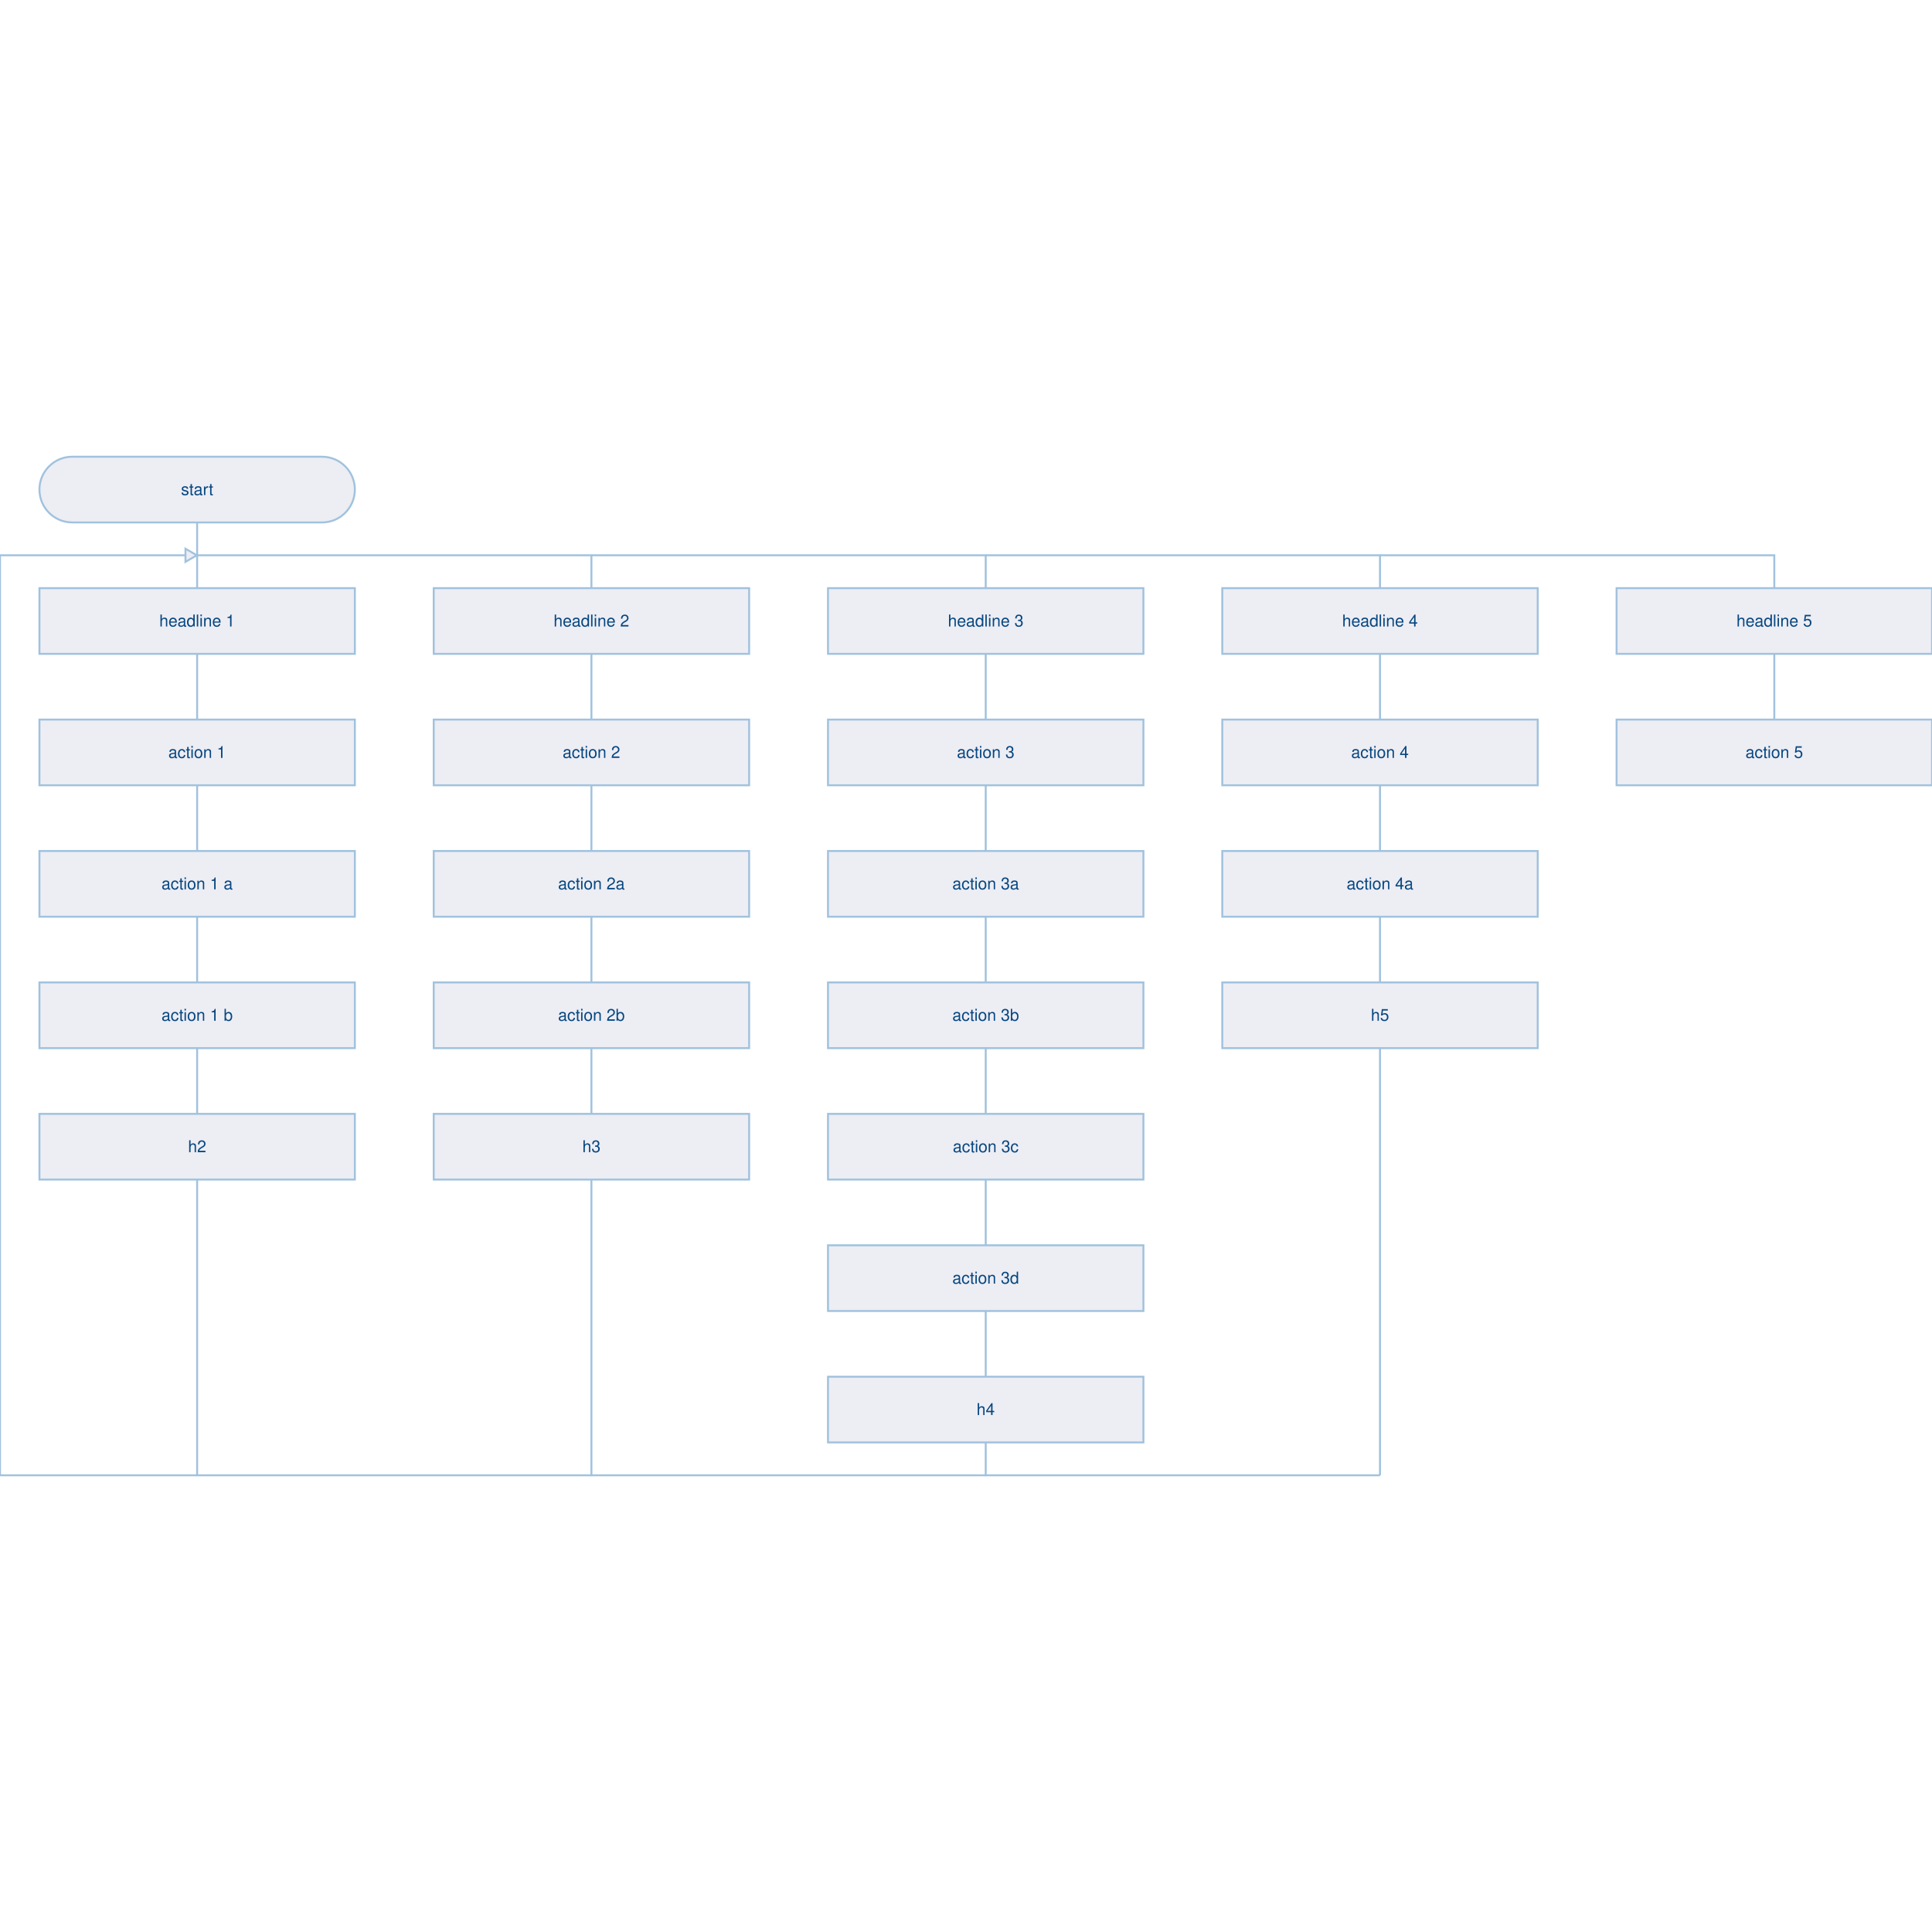
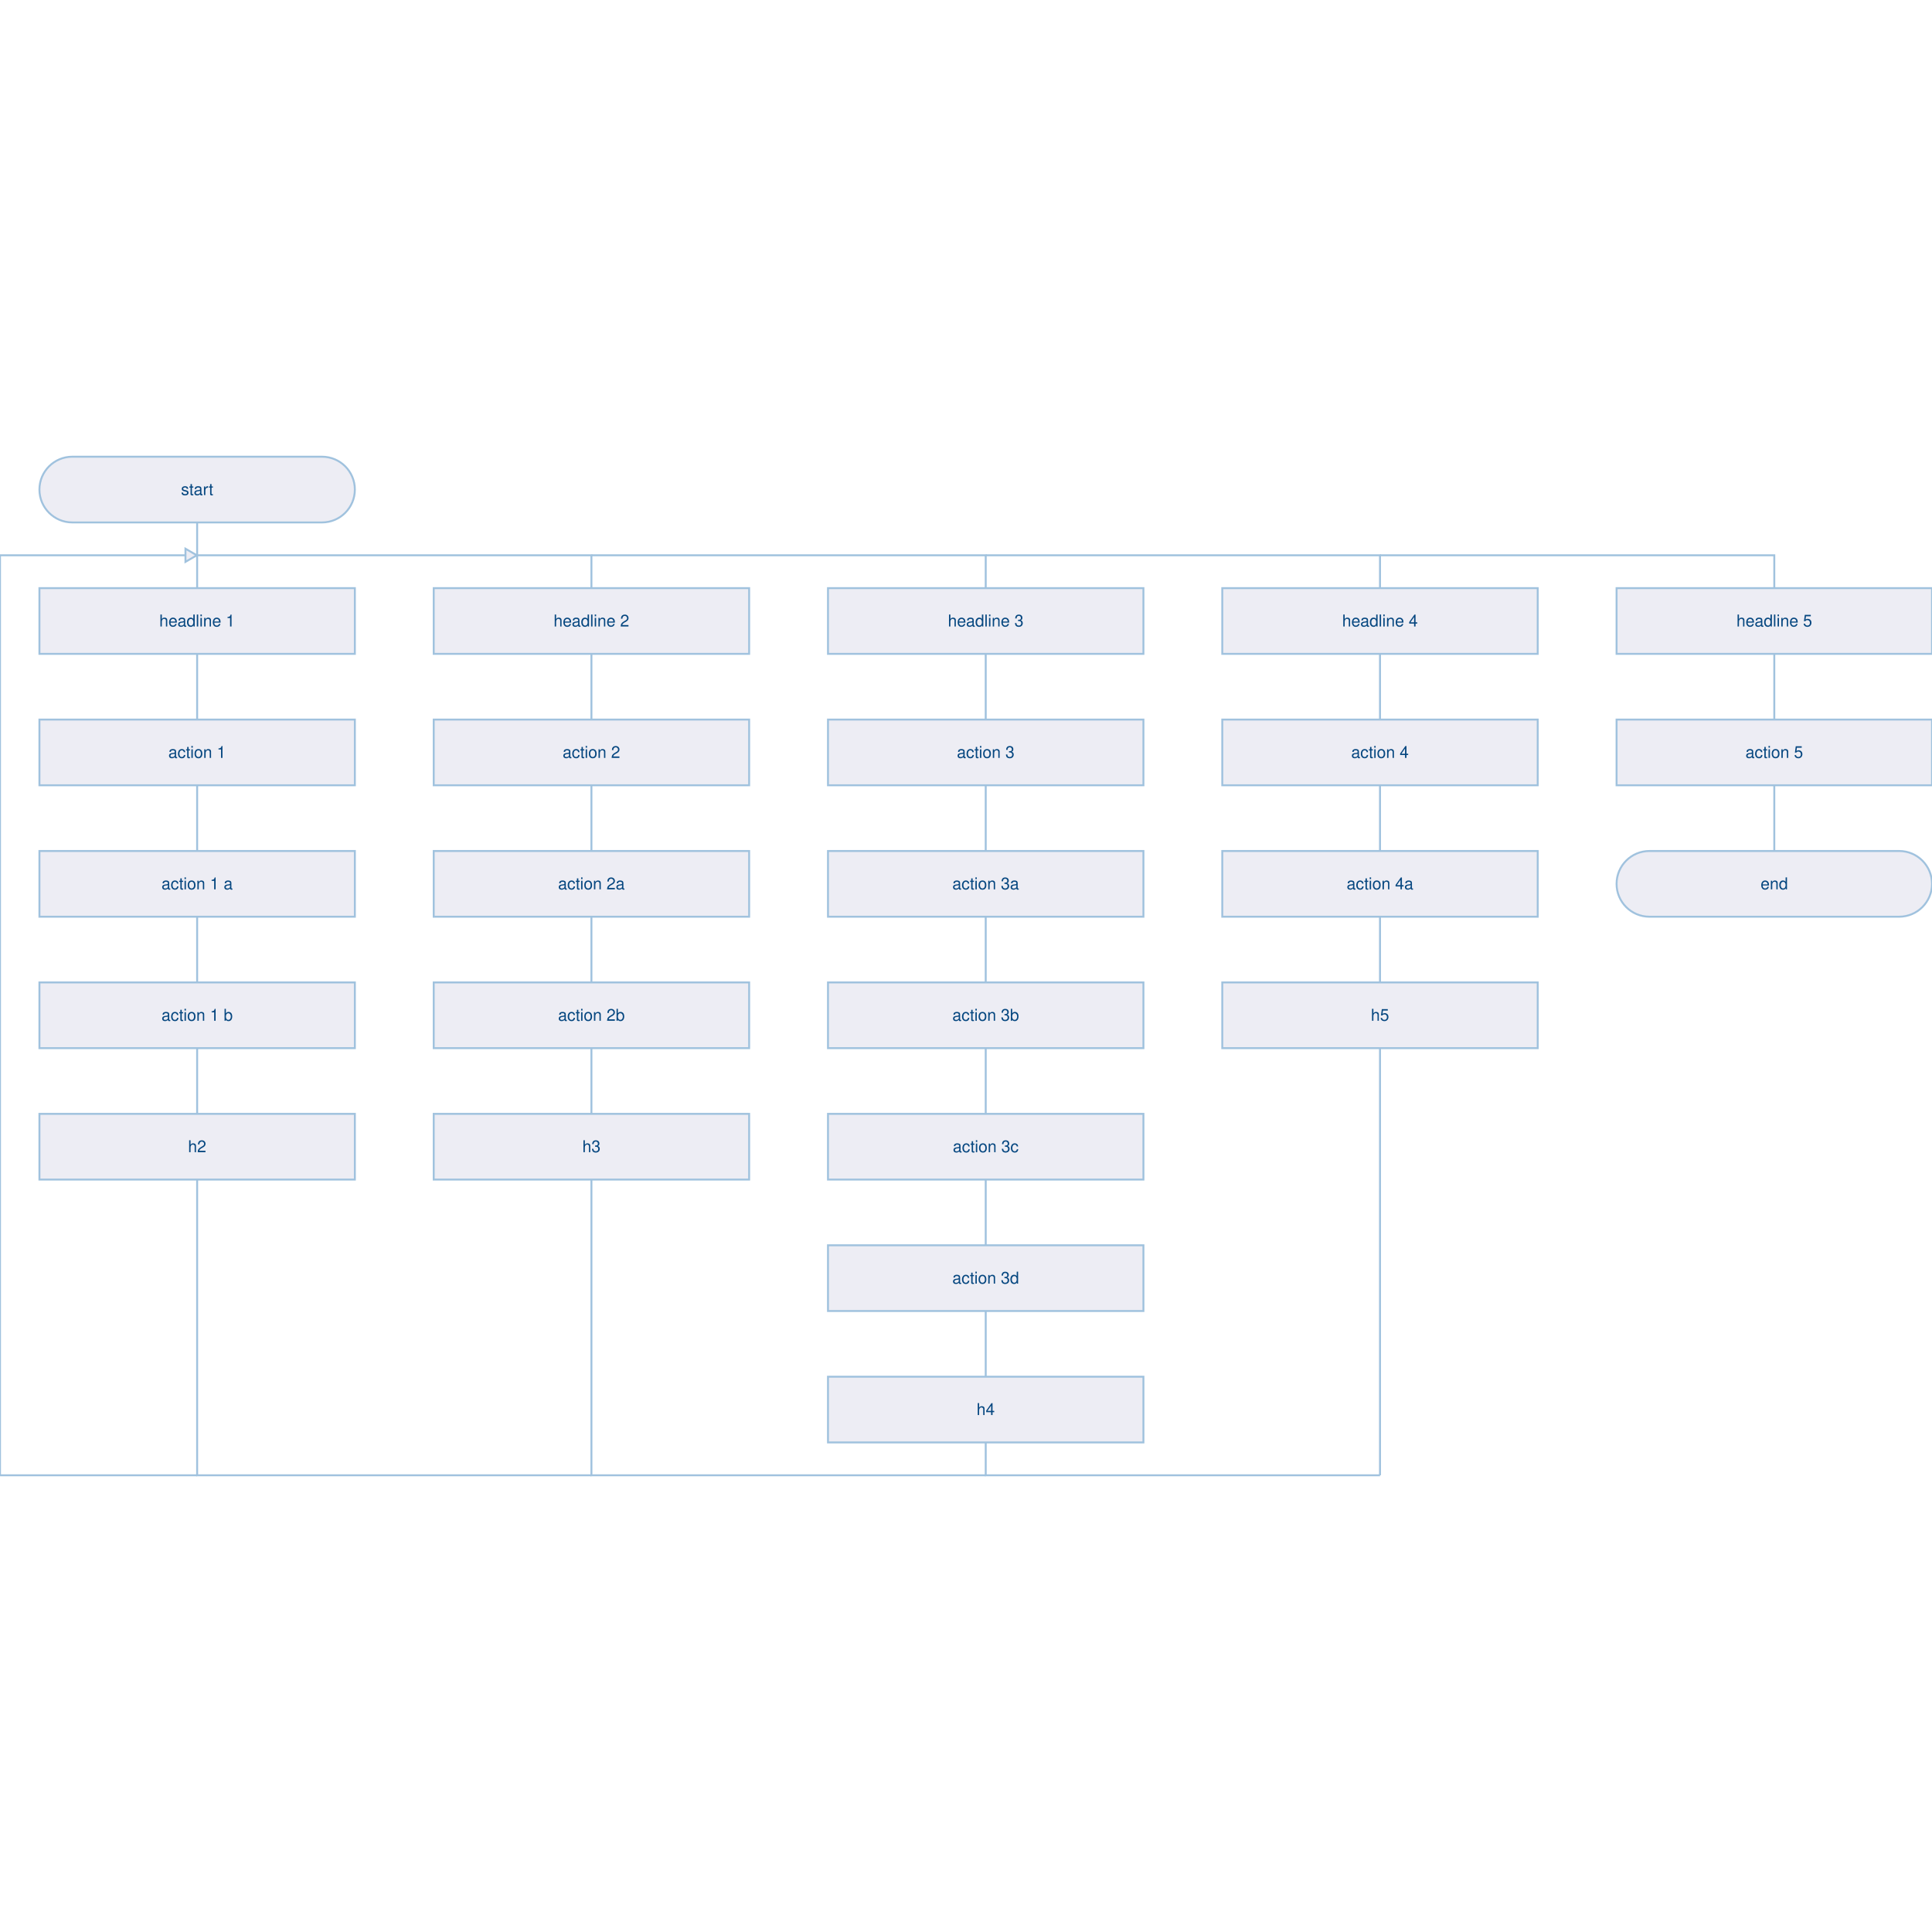
<svg xmlns="http://www.w3.org/2000/svg" font-size="1" viewBox="0.0 0.0 500.0 500.0" stroke="rgb(0,0,0)" width="500" stroke-opacity="1" height="500" version="1.1">
  <defs />
  <g stroke-linejoin="miter" fill-opacity="0.0" fill="rgb(0,0,0)" stroke="rgb(160,194,222)" stroke-linecap="butt" stroke-miterlimit="10.0" stroke-opacity="1.0" stroke-width="0.5">
    <path d="M 51.02,296.769 v 85.034 h 102.041 " />
  </g>
  <g stroke-linejoin="miter" fill-opacity="0.0" fill="rgb(0,0,0)" stroke="rgb(160,194,222)" stroke-linecap="butt" stroke-miterlimit="10.0" stroke-opacity="1.0" stroke-width="0.5">
    <path d="M 153.061,296.769 v 85.034 h 102.041 " />
  </g>
  <g stroke-linejoin="miter" fill-opacity="0.0" fill="rgb(0,0,0)" stroke="rgb(160,194,222)" stroke-linecap="butt" stroke-miterlimit="10.0" stroke-opacity="1.0" stroke-width="0.5">
    <path d="M 255.102,364.796 v 17.007 h 102.041 " />
  </g>
  <g stroke-linejoin="miter" fill-opacity="0.0" fill="rgb(0,0,0)" stroke="rgb(160,194,222)" stroke-linecap="butt" stroke-miterlimit="10.0" stroke-opacity="1.0" stroke-width="0.5">
    <path d="M 357.143,262.755 v 119.048 " />
  </g>
  <g stroke-linejoin="miter" fill-opacity="1.0" fill="rgb(237,237,244)" stroke="rgb(160,194,222)" stroke-linecap="butt" stroke-miterlimit="10.0" stroke-opacity="1.0" stroke-width="0.5">
    <path d="M 47.998,145.408 l 2.946,-1.701 l -2.946,-1.701 Z" />
  </g>
  <g stroke-linejoin="miter" fill-opacity="0.0" fill="rgb(0,0,0)" stroke="rgb(160,194,222)" stroke-linecap="butt" stroke-miterlimit="10.0" stroke-opacity="1.0" stroke-width="0.5">
    <path d="M 51.02,381.803 h -51.02 v -238.095 h 48.075 " />
  </g>
  <g stroke-linejoin="miter" fill-opacity="0.0" fill="rgb(0,0,0)" stroke="rgb(160,194,222)" stroke-linecap="butt" stroke-miterlimit="10.0" stroke-opacity="1.0" stroke-width="0.5">
    <path d="M 51.02,143.708 h 102.041 v 8.503 " />
  </g>
  <g stroke-linejoin="miter" fill-opacity="0.0" fill="rgb(0,0,0)" stroke="rgb(160,194,222)" stroke-linecap="butt" stroke-miterlimit="10.0" stroke-opacity="1.0" stroke-width="0.5">
    <path d="M 153.061,143.708 h 102.041 v 8.503 " />
  </g>
  <g stroke-linejoin="miter" fill-opacity="0.0" fill="rgb(0,0,0)" stroke="rgb(160,194,222)" stroke-linecap="butt" stroke-miterlimit="10.0" stroke-opacity="1.0" stroke-width="0.5">
    <path d="M 255.102,143.708 h 102.041 v 8.503 " />
  </g>
  <g stroke-linejoin="miter" fill-opacity="0.0" fill="rgb(0,0,0)" stroke="rgb(160,194,222)" stroke-linecap="butt" stroke-miterlimit="10.0" stroke-opacity="1.0" stroke-width="0.5">
    <path d="M 357.143,143.708 h 102.041 v 8.503 " />
  </g>
  <g stroke-linejoin="miter" fill-opacity="0.0" fill="rgb(0,0,0)" stroke="rgb(160,194,222)" stroke-linecap="butt" stroke-miterlimit="10.0" stroke-opacity="1.0" stroke-width="0.5">
    <path d="M 459.184,194.728 v -34.014 " />
  </g>
+   <g stroke-linejoin="miter" fill-opacity="0.0" fill="rgb(0,0,0)" stroke="rgb(160,194,222)" stroke-linecap="butt" stroke-miterlimit="10.0" stroke-opacity="1.0" stroke-width="0.5">
+     <path d="M 459.184,228.742 v -34.014 " />
+   </g>
+   <g stroke-linejoin="miter" fill-opacity="1.0" fill="rgb(237,237,244)" stroke="rgb(160,194,222)" stroke-linecap="butt" stroke-miterlimit="10.0" stroke-opacity="1.0" stroke-width="0.5">
+     <path d="M 500,228.742 h 0 c 0,-4.696 -3.807,-8.503 -8.503 -8.503h -64.626 c -4.696,-0 -8.503,3.807 -8.503 8.503h 0 c -0,4.696 3.807,8.503 8.503 8.503h 64.626 c 4.696,0 8.503,-3.807 8.503 -8.503Z" />
+   </g>
+   <g stroke-linejoin="miter" fill-opacity="1.0" font-size="4.252px" fill="rgb(6,71,128)" stroke="rgb(0,0,0)" font-weight="300" font-family="helvetica" stroke-linecap="butt" stroke-miterlimit="10.0" stroke-opacity="1.0" stroke-width="1.452">
+     <text transform="matrix(1,0,0,1,459.1837,228.7415)" stroke="none" dominant-baseline="middle" text-anchor="middle">end</text>
+   </g>
  <g stroke-linejoin="miter" fill-opacity="1.0" fill="rgb(237,237,244)" stroke="rgb(160,194,222)" stroke-linecap="butt" stroke-miterlimit="10.0" stroke-opacity="1.0" stroke-width="0.5">
    <path d="M 500,203.231 l -0,-17.007 h -81.633 l -0,17.007 Z" />
  </g>
  <g stroke-linejoin="miter" fill-opacity="1.0" font-size="4.252px" fill="rgb(6,71,128)" stroke="rgb(0,0,0)" font-weight="300" font-family="helvetica" stroke-linecap="butt" stroke-miterlimit="10.0" stroke-opacity="1.0" stroke-width="1.452">
    <text transform="matrix(1,0,0,1,459.1837,194.7279)" stroke="none" dominant-baseline="middle" text-anchor="middle">action 5</text>
  </g>
  <g stroke-linejoin="miter" fill-opacity="1.0" fill="rgb(237,237,244)" stroke="rgb(160,194,222)" stroke-linecap="butt" stroke-miterlimit="10.0" stroke-opacity="1.0" stroke-width="0.5">
    <path d="M 500,169.218 l -0,-17.007 h -81.633 l -0,17.007 Z" />
  </g>
  <g stroke-linejoin="miter" fill-opacity="1.0" font-size="4.252px" fill="rgb(6,71,128)" stroke="rgb(0,0,0)" font-weight="300" font-family="helvetica" stroke-linecap="butt" stroke-miterlimit="10.0" stroke-opacity="1.0" stroke-width="1.452">
    <text transform="matrix(1,0,0,1,459.1837,160.7143)" stroke="none" dominant-baseline="middle" text-anchor="middle">headline 5</text>
  </g>
  <g stroke-linejoin="miter" fill-opacity="0.0" fill="rgb(0,0,0)" stroke="rgb(160,194,222)" stroke-linecap="butt" stroke-miterlimit="10.0" stroke-opacity="1.0" stroke-width="0.5">
    <path d="M 357.143,194.728 v -34.014 " />
  </g>
  <g stroke-linejoin="miter" fill-opacity="0.0" fill="rgb(0,0,0)" stroke="rgb(160,194,222)" stroke-linecap="butt" stroke-miterlimit="10.0" stroke-opacity="1.0" stroke-width="0.5">
    <path d="M 357.143,228.742 v -34.014 " />
  </g>
  <g stroke-linejoin="miter" fill-opacity="0.0" fill="rgb(0,0,0)" stroke="rgb(160,194,222)" stroke-linecap="butt" stroke-miterlimit="10.0" stroke-opacity="1.0" stroke-width="0.5">
    <path d="M 357.143,262.755 v -34.014 " />
  </g>
  <g stroke-linejoin="miter" fill-opacity="1.0" fill="rgb(237,237,244)" stroke="rgb(160,194,222)" stroke-linecap="butt" stroke-miterlimit="10.0" stroke-opacity="1.0" stroke-width="0.5">
    <path d="M 397.959,271.259 l -0,-17.007 h -81.633 l -0,17.007 Z" />
  </g>
  <g stroke-linejoin="miter" fill-opacity="1.0" font-size="4.252px" fill="rgb(6,71,128)" stroke="rgb(0,0,0)" font-weight="300" font-family="helvetica" stroke-linecap="butt" stroke-miterlimit="10.0" stroke-opacity="1.0" stroke-width="1.452">
    <text transform="matrix(1,0,0,1,357.1429,262.7551)" stroke="none" dominant-baseline="middle" text-anchor="middle">h5</text>
  </g>
  <g stroke-linejoin="miter" fill-opacity="1.0" fill="rgb(237,237,244)" stroke="rgb(160,194,222)" stroke-linecap="butt" stroke-miterlimit="10.0" stroke-opacity="1.0" stroke-width="0.5">
    <path d="M 397.959,237.245 l -0,-17.007 h -81.633 l -0,17.007 Z" />
  </g>
  <g stroke-linejoin="miter" fill-opacity="1.0" font-size="4.252px" fill="rgb(6,71,128)" stroke="rgb(0,0,0)" font-weight="300" font-family="helvetica" stroke-linecap="butt" stroke-miterlimit="10.0" stroke-opacity="1.0" stroke-width="1.452">
    <text transform="matrix(1,0,0,1,357.1429,228.7415)" stroke="none" dominant-baseline="middle" text-anchor="middle">action 4a</text>
  </g>
  <g stroke-linejoin="miter" fill-opacity="1.0" fill="rgb(237,237,244)" stroke="rgb(160,194,222)" stroke-linecap="butt" stroke-miterlimit="10.0" stroke-opacity="1.0" stroke-width="0.5">
    <path d="M 397.959,203.231 l -0,-17.007 h -81.633 l -0,17.007 Z" />
  </g>
  <g stroke-linejoin="miter" fill-opacity="1.0" font-size="4.252px" fill="rgb(6,71,128)" stroke="rgb(0,0,0)" font-weight="300" font-family="helvetica" stroke-linecap="butt" stroke-miterlimit="10.0" stroke-opacity="1.0" stroke-width="1.452">
    <text transform="matrix(1,0,0,1,357.1429,194.7279)" stroke="none" dominant-baseline="middle" text-anchor="middle">action 4</text>
  </g>
  <g stroke-linejoin="miter" fill-opacity="1.0" fill="rgb(237,237,244)" stroke="rgb(160,194,222)" stroke-linecap="butt" stroke-miterlimit="10.0" stroke-opacity="1.0" stroke-width="0.5">
    <path d="M 397.959,169.218 l -0,-17.007 h -81.633 l -0,17.007 Z" />
  </g>
  <g stroke-linejoin="miter" fill-opacity="1.0" font-size="4.252px" fill="rgb(6,71,128)" stroke="rgb(0,0,0)" font-weight="300" font-family="helvetica" stroke-linecap="butt" stroke-miterlimit="10.0" stroke-opacity="1.0" stroke-width="1.452">
    <text transform="matrix(1,0,0,1,357.1429,160.7143)" stroke="none" dominant-baseline="middle" text-anchor="middle">headline 4</text>
  </g>
  <g stroke-linejoin="miter" fill-opacity="0.0" fill="rgb(0,0,0)" stroke="rgb(160,194,222)" stroke-linecap="butt" stroke-miterlimit="10.0" stroke-opacity="1.0" stroke-width="0.5">
    <path d="M 255.102,194.728 v -34.014 " />
  </g>
  <g stroke-linejoin="miter" fill-opacity="0.0" fill="rgb(0,0,0)" stroke="rgb(160,194,222)" stroke-linecap="butt" stroke-miterlimit="10.0" stroke-opacity="1.0" stroke-width="0.5">
    <path d="M 255.102,228.742 v -34.014 " />
  </g>
  <g stroke-linejoin="miter" fill-opacity="0.0" fill="rgb(0,0,0)" stroke="rgb(160,194,222)" stroke-linecap="butt" stroke-miterlimit="10.0" stroke-opacity="1.0" stroke-width="0.5">
    <path d="M 255.102,262.755 v -34.014 " />
  </g>
  <g stroke-linejoin="miter" fill-opacity="0.0" fill="rgb(0,0,0)" stroke="rgb(160,194,222)" stroke-linecap="butt" stroke-miterlimit="10.0" stroke-opacity="1.0" stroke-width="0.5">
    <path d="M 255.102,296.769 v -34.014 " />
  </g>
  <g stroke-linejoin="miter" fill-opacity="0.0" fill="rgb(0,0,0)" stroke="rgb(160,194,222)" stroke-linecap="butt" stroke-miterlimit="10.0" stroke-opacity="1.0" stroke-width="0.5">
    <path d="M 255.102,330.782 v -34.014 " />
  </g>
  <g stroke-linejoin="miter" fill-opacity="0.0" fill="rgb(0,0,0)" stroke="rgb(160,194,222)" stroke-linecap="butt" stroke-miterlimit="10.0" stroke-opacity="1.0" stroke-width="0.5">
    <path d="M 255.102,364.796 v -34.014 " />
  </g>
  <g stroke-linejoin="miter" fill-opacity="1.0" fill="rgb(237,237,244)" stroke="rgb(160,194,222)" stroke-linecap="butt" stroke-miterlimit="10.0" stroke-opacity="1.0" stroke-width="0.5">
    <path d="M 295.918,373.299 l -0,-17.007 h -81.633 l -0,17.007 Z" />
  </g>
  <g stroke-linejoin="miter" fill-opacity="1.0" font-size="4.252px" fill="rgb(6,71,128)" stroke="rgb(0,0,0)" font-weight="300" font-family="helvetica" stroke-linecap="butt" stroke-miterlimit="10.0" stroke-opacity="1.0" stroke-width="1.452">
    <text transform="matrix(1,0,0,1,255.102,364.7959)" stroke="none" dominant-baseline="middle" text-anchor="middle">h4</text>
  </g>
  <g stroke-linejoin="miter" fill-opacity="1.0" fill="rgb(237,237,244)" stroke="rgb(160,194,222)" stroke-linecap="butt" stroke-miterlimit="10.0" stroke-opacity="1.0" stroke-width="0.5">
    <path d="M 295.918,339.286 l -0,-17.007 h -81.633 l -0,17.007 Z" />
  </g>
  <g stroke-linejoin="miter" fill-opacity="1.0" font-size="4.252px" fill="rgb(6,71,128)" stroke="rgb(0,0,0)" font-weight="300" font-family="helvetica" stroke-linecap="butt" stroke-miterlimit="10.0" stroke-opacity="1.0" stroke-width="1.452">
    <text transform="matrix(1,0,0,1,255.102,330.7823)" stroke="none" dominant-baseline="middle" text-anchor="middle">action 3d</text>
  </g>
  <g stroke-linejoin="miter" fill-opacity="1.0" fill="rgb(237,237,244)" stroke="rgb(160,194,222)" stroke-linecap="butt" stroke-miterlimit="10.0" stroke-opacity="1.0" stroke-width="0.5">
    <path d="M 295.918,305.272 l -0,-17.007 h -81.633 l -0,17.007 Z" />
  </g>
  <g stroke-linejoin="miter" fill-opacity="1.0" font-size="4.252px" fill="rgb(6,71,128)" stroke="rgb(0,0,0)" font-weight="300" font-family="helvetica" stroke-linecap="butt" stroke-miterlimit="10.0" stroke-opacity="1.0" stroke-width="1.452">
    <text transform="matrix(1,0,0,1,255.102,296.7687)" stroke="none" dominant-baseline="middle" text-anchor="middle">action 3c</text>
  </g>
  <g stroke-linejoin="miter" fill-opacity="1.0" fill="rgb(237,237,244)" stroke="rgb(160,194,222)" stroke-linecap="butt" stroke-miterlimit="10.0" stroke-opacity="1.0" stroke-width="0.5">
    <path d="M 295.918,271.259 l -0,-17.007 h -81.633 l -0,17.007 Z" />
  </g>
  <g stroke-linejoin="miter" fill-opacity="1.0" font-size="4.252px" fill="rgb(6,71,128)" stroke="rgb(0,0,0)" font-weight="300" font-family="helvetica" stroke-linecap="butt" stroke-miterlimit="10.0" stroke-opacity="1.0" stroke-width="1.452">
    <text transform="matrix(1,0,0,1,255.102,262.7551)" stroke="none" dominant-baseline="middle" text-anchor="middle">action 3b</text>
  </g>
  <g stroke-linejoin="miter" fill-opacity="1.0" fill="rgb(237,237,244)" stroke="rgb(160,194,222)" stroke-linecap="butt" stroke-miterlimit="10.0" stroke-opacity="1.0" stroke-width="0.5">
    <path d="M 295.918,237.245 l -0,-17.007 h -81.633 l -0,17.007 Z" />
  </g>
  <g stroke-linejoin="miter" fill-opacity="1.0" font-size="4.252px" fill="rgb(6,71,128)" stroke="rgb(0,0,0)" font-weight="300" font-family="helvetica" stroke-linecap="butt" stroke-miterlimit="10.0" stroke-opacity="1.0" stroke-width="1.452">
    <text transform="matrix(1,0,0,1,255.102,228.7415)" stroke="none" dominant-baseline="middle" text-anchor="middle">action 3a</text>
  </g>
  <g stroke-linejoin="miter" fill-opacity="1.0" fill="rgb(237,237,244)" stroke="rgb(160,194,222)" stroke-linecap="butt" stroke-miterlimit="10.0" stroke-opacity="1.0" stroke-width="0.5">
    <path d="M 295.918,203.231 l -0,-17.007 h -81.633 l -0,17.007 Z" />
  </g>
  <g stroke-linejoin="miter" fill-opacity="1.0" font-size="4.252px" fill="rgb(6,71,128)" stroke="rgb(0,0,0)" font-weight="300" font-family="helvetica" stroke-linecap="butt" stroke-miterlimit="10.0" stroke-opacity="1.0" stroke-width="1.452">
    <text transform="matrix(1,0,0,1,255.102,194.7279)" stroke="none" dominant-baseline="middle" text-anchor="middle">action 3</text>
  </g>
  <g stroke-linejoin="miter" fill-opacity="1.0" fill="rgb(237,237,244)" stroke="rgb(160,194,222)" stroke-linecap="butt" stroke-miterlimit="10.0" stroke-opacity="1.0" stroke-width="0.5">
    <path d="M 295.918,169.218 l -0,-17.007 h -81.633 l -0,17.007 Z" />
  </g>
  <g stroke-linejoin="miter" fill-opacity="1.0" font-size="4.252px" fill="rgb(6,71,128)" stroke="rgb(0,0,0)" font-weight="300" font-family="helvetica" stroke-linecap="butt" stroke-miterlimit="10.0" stroke-opacity="1.0" stroke-width="1.452">
    <text transform="matrix(1,0,0,1,255.102,160.7143)" stroke="none" dominant-baseline="middle" text-anchor="middle">headline 3</text>
  </g>
  <g stroke-linejoin="miter" fill-opacity="0.0" fill="rgb(0,0,0)" stroke="rgb(160,194,222)" stroke-linecap="butt" stroke-miterlimit="10.0" stroke-opacity="1.0" stroke-width="0.5">
    <path d="M 153.061,194.728 v -34.014 " />
  </g>
  <g stroke-linejoin="miter" fill-opacity="0.0" fill="rgb(0,0,0)" stroke="rgb(160,194,222)" stroke-linecap="butt" stroke-miterlimit="10.0" stroke-opacity="1.0" stroke-width="0.5">
    <path d="M 153.061,228.742 v -34.014 " />
  </g>
  <g stroke-linejoin="miter" fill-opacity="0.0" fill="rgb(0,0,0)" stroke="rgb(160,194,222)" stroke-linecap="butt" stroke-miterlimit="10.0" stroke-opacity="1.0" stroke-width="0.5">
    <path d="M 153.061,262.755 v -34.014 " />
  </g>
  <g stroke-linejoin="miter" fill-opacity="0.0" fill="rgb(0,0,0)" stroke="rgb(160,194,222)" stroke-linecap="butt" stroke-miterlimit="10.0" stroke-opacity="1.0" stroke-width="0.5">
    <path d="M 153.061,296.769 v -34.014 " />
  </g>
  <g stroke-linejoin="miter" fill-opacity="1.0" fill="rgb(237,237,244)" stroke="rgb(160,194,222)" stroke-linecap="butt" stroke-miterlimit="10.0" stroke-opacity="1.0" stroke-width="0.5">
    <path d="M 193.878,305.272 l -0,-17.007 h -81.633 l -0,17.007 Z" />
  </g>
  <g stroke-linejoin="miter" fill-opacity="1.0" font-size="4.252px" fill="rgb(6,71,128)" stroke="rgb(0,0,0)" font-weight="300" font-family="helvetica" stroke-linecap="butt" stroke-miterlimit="10.0" stroke-opacity="1.0" stroke-width="1.452">
    <text transform="matrix(1,0,0,1,153.0612,296.7687)" stroke="none" dominant-baseline="middle" text-anchor="middle">h3</text>
  </g>
  <g stroke-linejoin="miter" fill-opacity="1.0" fill="rgb(237,237,244)" stroke="rgb(160,194,222)" stroke-linecap="butt" stroke-miterlimit="10.0" stroke-opacity="1.0" stroke-width="0.5">
    <path d="M 193.878,271.259 l -0,-17.007 h -81.633 l -0,17.007 Z" />
  </g>
  <g stroke-linejoin="miter" fill-opacity="1.0" font-size="4.252px" fill="rgb(6,71,128)" stroke="rgb(0,0,0)" font-weight="300" font-family="helvetica" stroke-linecap="butt" stroke-miterlimit="10.0" stroke-opacity="1.0" stroke-width="1.452">
    <text transform="matrix(1,0,0,1,153.0612,262.7551)" stroke="none" dominant-baseline="middle" text-anchor="middle">action 2b</text>
  </g>
  <g stroke-linejoin="miter" fill-opacity="1.0" fill="rgb(237,237,244)" stroke="rgb(160,194,222)" stroke-linecap="butt" stroke-miterlimit="10.0" stroke-opacity="1.0" stroke-width="0.5">
    <path d="M 193.878,237.245 l -0,-17.007 h -81.633 l -0,17.007 Z" />
  </g>
  <g stroke-linejoin="miter" fill-opacity="1.0" font-size="4.252px" fill="rgb(6,71,128)" stroke="rgb(0,0,0)" font-weight="300" font-family="helvetica" stroke-linecap="butt" stroke-miterlimit="10.0" stroke-opacity="1.0" stroke-width="1.452">
    <text transform="matrix(1,0,0,1,153.0612,228.7415)" stroke="none" dominant-baseline="middle" text-anchor="middle">action 2a</text>
  </g>
  <g stroke-linejoin="miter" fill-opacity="1.0" fill="rgb(237,237,244)" stroke="rgb(160,194,222)" stroke-linecap="butt" stroke-miterlimit="10.0" stroke-opacity="1.0" stroke-width="0.5">
    <path d="M 193.878,203.231 l -0,-17.007 h -81.633 l -0,17.007 Z" />
  </g>
  <g stroke-linejoin="miter" fill-opacity="1.0" font-size="4.252px" fill="rgb(6,71,128)" stroke="rgb(0,0,0)" font-weight="300" font-family="helvetica" stroke-linecap="butt" stroke-miterlimit="10.0" stroke-opacity="1.0" stroke-width="1.452">
    <text transform="matrix(1,0,0,1,153.0612,194.7279)" stroke="none" dominant-baseline="middle" text-anchor="middle">action 2</text>
  </g>
  <g stroke-linejoin="miter" fill-opacity="1.0" fill="rgb(237,237,244)" stroke="rgb(160,194,222)" stroke-linecap="butt" stroke-miterlimit="10.0" stroke-opacity="1.0" stroke-width="0.5">
    <path d="M 193.878,169.218 l -0,-17.007 h -81.633 l -0,17.007 Z" />
  </g>
  <g stroke-linejoin="miter" fill-opacity="1.0" font-size="4.252px" fill="rgb(6,71,128)" stroke="rgb(0,0,0)" font-weight="300" font-family="helvetica" stroke-linecap="butt" stroke-miterlimit="10.0" stroke-opacity="1.0" stroke-width="1.452">
    <text transform="matrix(1,0,0,1,153.0612,160.7143)" stroke="none" dominant-baseline="middle" text-anchor="middle">headline 2</text>
  </g>
  <g stroke-linejoin="miter" fill-opacity="0.0" fill="rgb(0,0,0)" stroke="rgb(160,194,222)" stroke-linecap="butt" stroke-miterlimit="10.0" stroke-opacity="1.0" stroke-width="0.5">
    <path d="M 51.02,160.714 v -34.014 " />
  </g>
  <g stroke-linejoin="miter" fill-opacity="0.0" fill="rgb(0,0,0)" stroke="rgb(160,194,222)" stroke-linecap="butt" stroke-miterlimit="10.0" stroke-opacity="1.0" stroke-width="0.5">
    <path d="M 51.02,194.728 v -34.014 " />
  </g>
  <g stroke-linejoin="miter" fill-opacity="0.0" fill="rgb(0,0,0)" stroke="rgb(160,194,222)" stroke-linecap="butt" stroke-miterlimit="10.0" stroke-opacity="1.0" stroke-width="0.5">
    <path d="M 51.02,228.742 v -34.014 " />
  </g>
  <g stroke-linejoin="miter" fill-opacity="0.0" fill="rgb(0,0,0)" stroke="rgb(160,194,222)" stroke-linecap="butt" stroke-miterlimit="10.0" stroke-opacity="1.0" stroke-width="0.5">
    <path d="M 51.02,262.755 v -34.014 " />
  </g>
  <g stroke-linejoin="miter" fill-opacity="0.0" fill="rgb(0,0,0)" stroke="rgb(160,194,222)" stroke-linecap="butt" stroke-miterlimit="10.0" stroke-opacity="1.0" stroke-width="0.5">
    <path d="M 51.02,296.769 v -34.014 " />
  </g>
  <g stroke-linejoin="miter" fill-opacity="1.0" fill="rgb(237,237,244)" stroke="rgb(160,194,222)" stroke-linecap="butt" stroke-miterlimit="10.0" stroke-opacity="1.0" stroke-width="0.5">
    <path d="M 91.837,305.272 l -0,-17.007 h -81.633 l -0,17.007 Z" />
  </g>
  <g stroke-linejoin="miter" fill-opacity="1.0" font-size="4.252px" fill="rgb(6,71,128)" stroke="rgb(0,0,0)" font-weight="300" font-family="helvetica" stroke-linecap="butt" stroke-miterlimit="10.0" stroke-opacity="1.0" stroke-width="1.452">
    <text transform="matrix(1,0,0,1,51.0204,296.7687)" stroke="none" dominant-baseline="middle" text-anchor="middle">h2</text>
  </g>
  <g stroke-linejoin="miter" fill-opacity="1.0" fill="rgb(237,237,244)" stroke="rgb(160,194,222)" stroke-linecap="butt" stroke-miterlimit="10.0" stroke-opacity="1.0" stroke-width="0.5">
    <path d="M 91.837,271.259 l -0,-17.007 h -81.633 l -0,17.007 Z" />
  </g>
  <g stroke-linejoin="miter" fill-opacity="1.0" font-size="4.252px" fill="rgb(6,71,128)" stroke="rgb(0,0,0)" font-weight="300" font-family="helvetica" stroke-linecap="butt" stroke-miterlimit="10.0" stroke-opacity="1.0" stroke-width="1.452">
    <text transform="matrix(1,0,0,1,51.0204,262.7551)" stroke="none" dominant-baseline="middle" text-anchor="middle">action 1 b</text>
  </g>
  <g stroke-linejoin="miter" fill-opacity="1.0" fill="rgb(237,237,244)" stroke="rgb(160,194,222)" stroke-linecap="butt" stroke-miterlimit="10.0" stroke-opacity="1.0" stroke-width="0.5">
    <path d="M 91.837,237.245 l -0,-17.007 h -81.633 l -0,17.007 Z" />
  </g>
  <g stroke-linejoin="miter" fill-opacity="1.0" font-size="4.252px" fill="rgb(6,71,128)" stroke="rgb(0,0,0)" font-weight="300" font-family="helvetica" stroke-linecap="butt" stroke-miterlimit="10.0" stroke-opacity="1.0" stroke-width="1.452">
    <text transform="matrix(1,0,0,1,51.0204,228.7415)" stroke="none" dominant-baseline="middle" text-anchor="middle">action 1 a</text>
  </g>
  <g stroke-linejoin="miter" fill-opacity="1.0" fill="rgb(237,237,244)" stroke="rgb(160,194,222)" stroke-linecap="butt" stroke-miterlimit="10.0" stroke-opacity="1.0" stroke-width="0.5">
    <path d="M 91.837,203.231 l -0,-17.007 h -81.633 l -0,17.007 Z" />
  </g>
  <g stroke-linejoin="miter" fill-opacity="1.0" font-size="4.252px" fill="rgb(6,71,128)" stroke="rgb(0,0,0)" font-weight="300" font-family="helvetica" stroke-linecap="butt" stroke-miterlimit="10.0" stroke-opacity="1.0" stroke-width="1.452">
    <text transform="matrix(1,0,0,1,51.0204,194.7279)" stroke="none" dominant-baseline="middle" text-anchor="middle">action 1</text>
  </g>
  <g stroke-linejoin="miter" fill-opacity="1.0" fill="rgb(237,237,244)" stroke="rgb(160,194,222)" stroke-linecap="butt" stroke-miterlimit="10.0" stroke-opacity="1.0" stroke-width="0.5">
    <path d="M 91.837,169.218 l -0,-17.007 h -81.633 l -0,17.007 Z" />
  </g>
  <g stroke-linejoin="miter" fill-opacity="1.0" font-size="4.252px" fill="rgb(6,71,128)" stroke="rgb(0,0,0)" font-weight="300" font-family="helvetica" stroke-linecap="butt" stroke-miterlimit="10.0" stroke-opacity="1.0" stroke-width="1.452">
    <text transform="matrix(1,0,0,1,51.0204,160.7143)" stroke="none" dominant-baseline="middle" text-anchor="middle">headline 1</text>
  </g>
  <g stroke-linejoin="miter" fill-opacity="1.0" fill="rgb(237,237,244)" stroke="rgb(160,194,222)" stroke-linecap="butt" stroke-miterlimit="10.0" stroke-opacity="1.0" stroke-width="0.5">
    <path d="M 91.837,126.701 h 0 c 0,-4.696 -3.807,-8.503 -8.503 -8.503h -64.626 c -4.696,-0 -8.503,3.807 -8.503 8.503h 0 c -0,4.696 3.807,8.503 8.503 8.503h 64.626 c 4.696,0 8.503,-3.807 8.503 -8.503Z" />
  </g>
  <g stroke-linejoin="miter" fill-opacity="1.0" font-size="4.252px" fill="rgb(6,71,128)" stroke="rgb(0,0,0)" font-weight="300" font-family="helvetica" stroke-linecap="butt" stroke-miterlimit="10.0" stroke-opacity="1.0" stroke-width="1.452">
    <text transform="matrix(1,0,0,1,51.0204,126.7007)" stroke="none" dominant-baseline="middle" text-anchor="middle">start</text>
  </g>
</svg>
